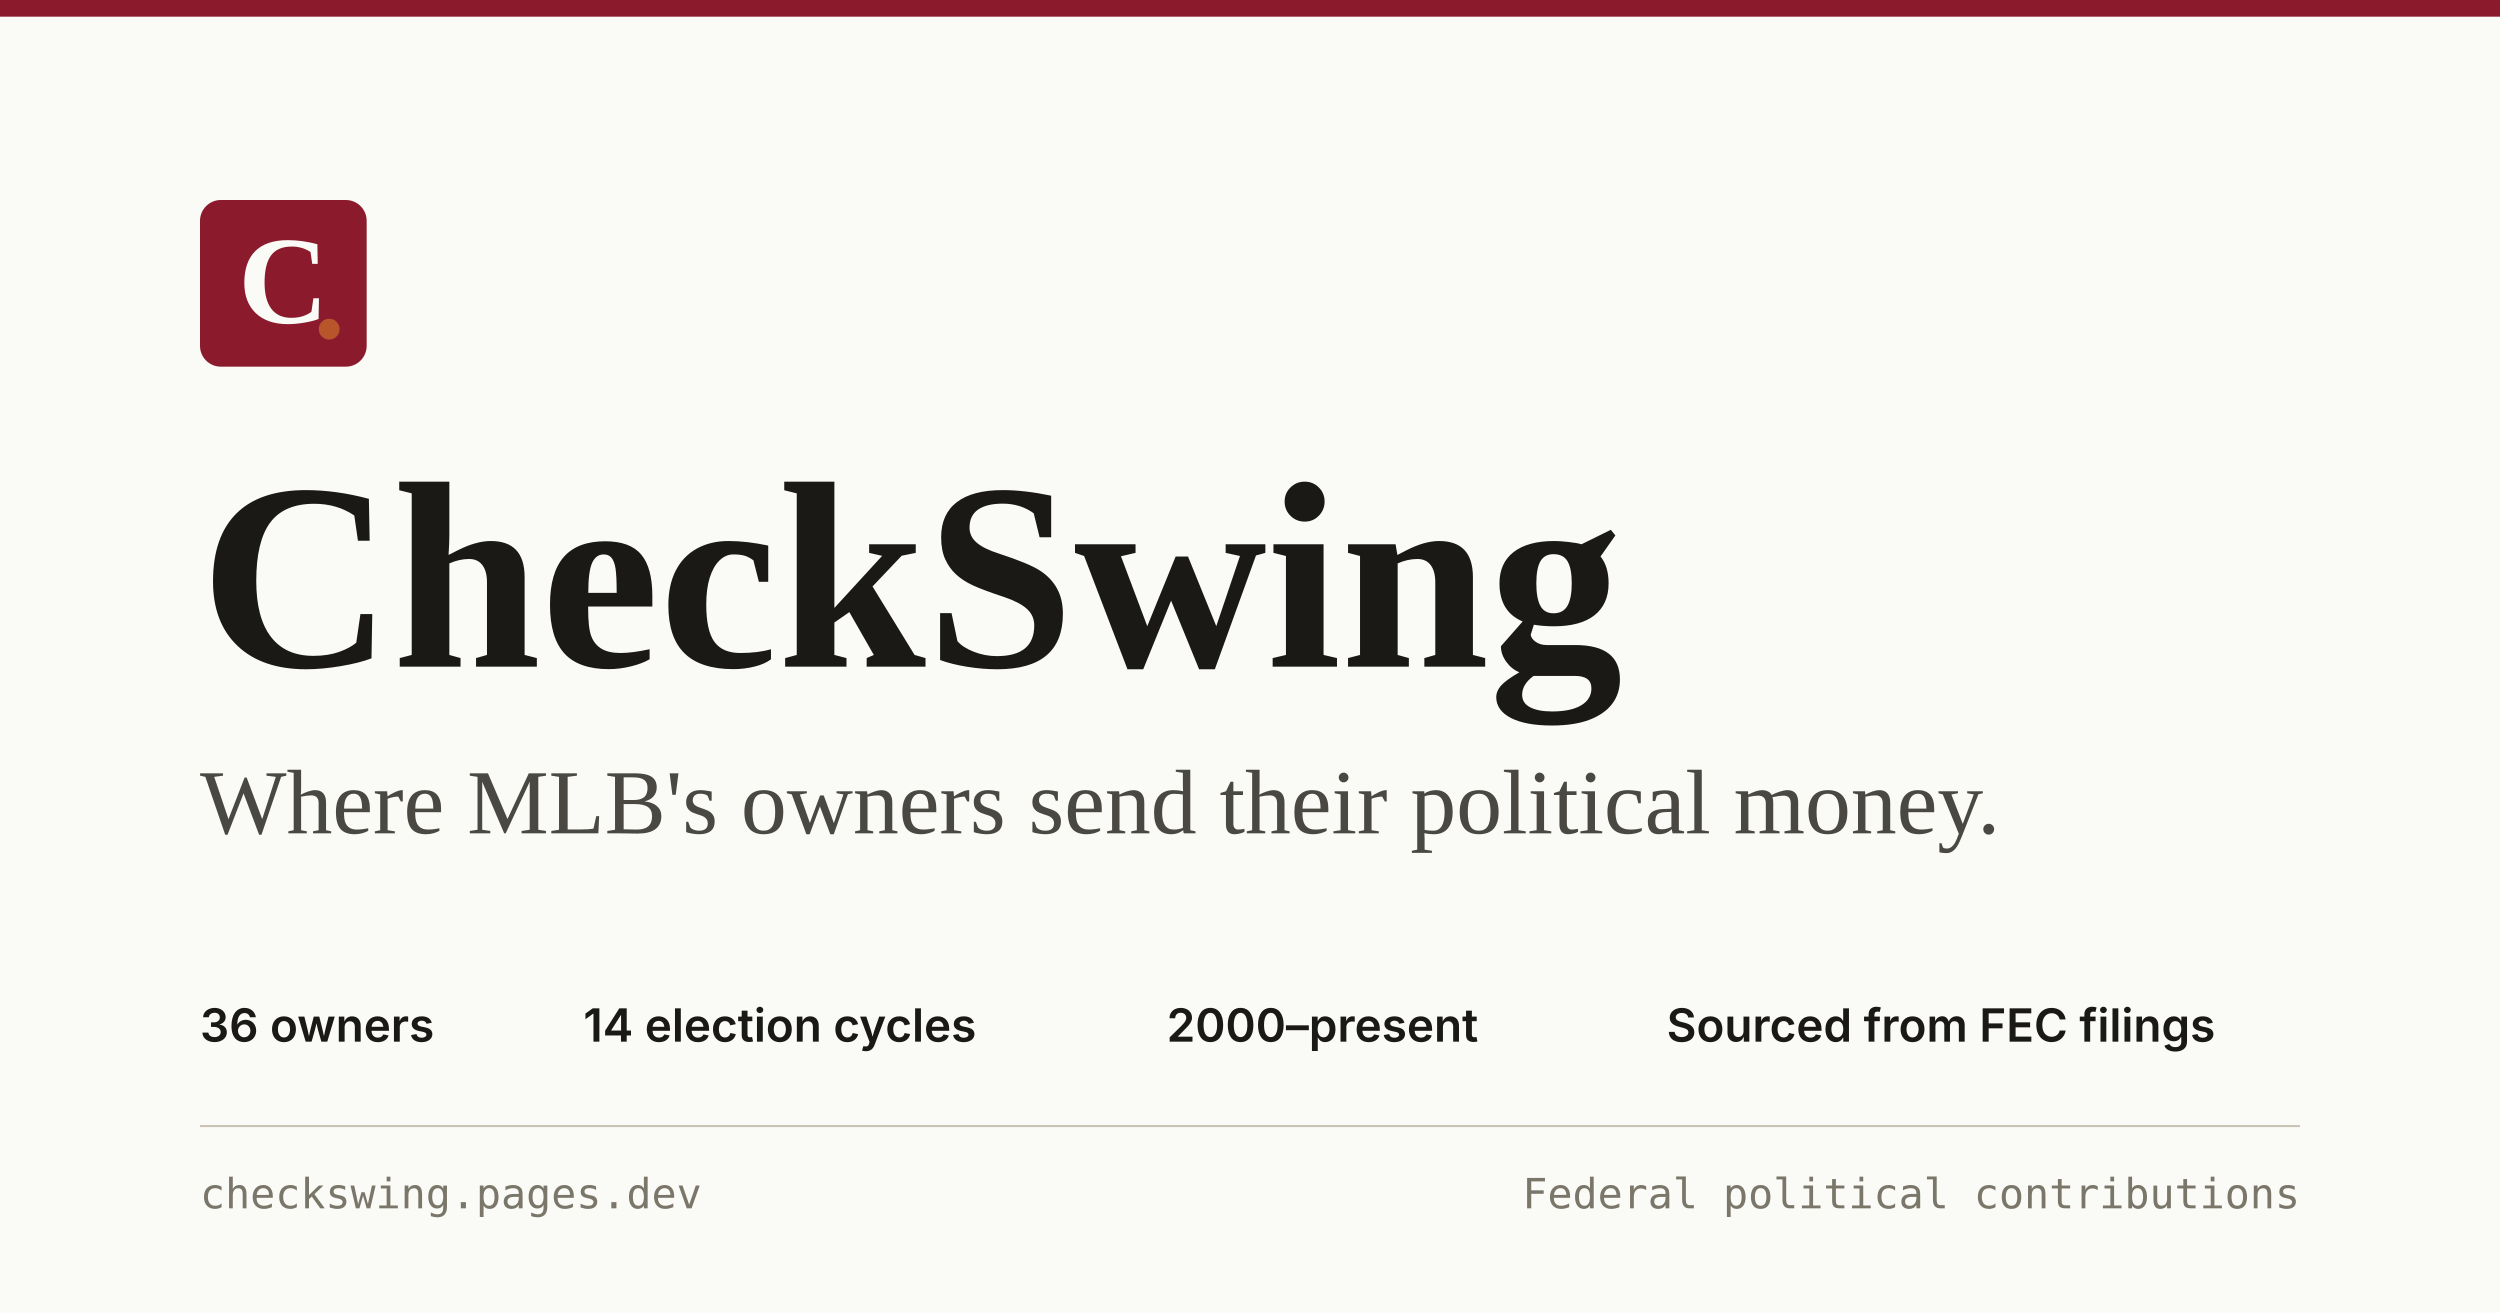
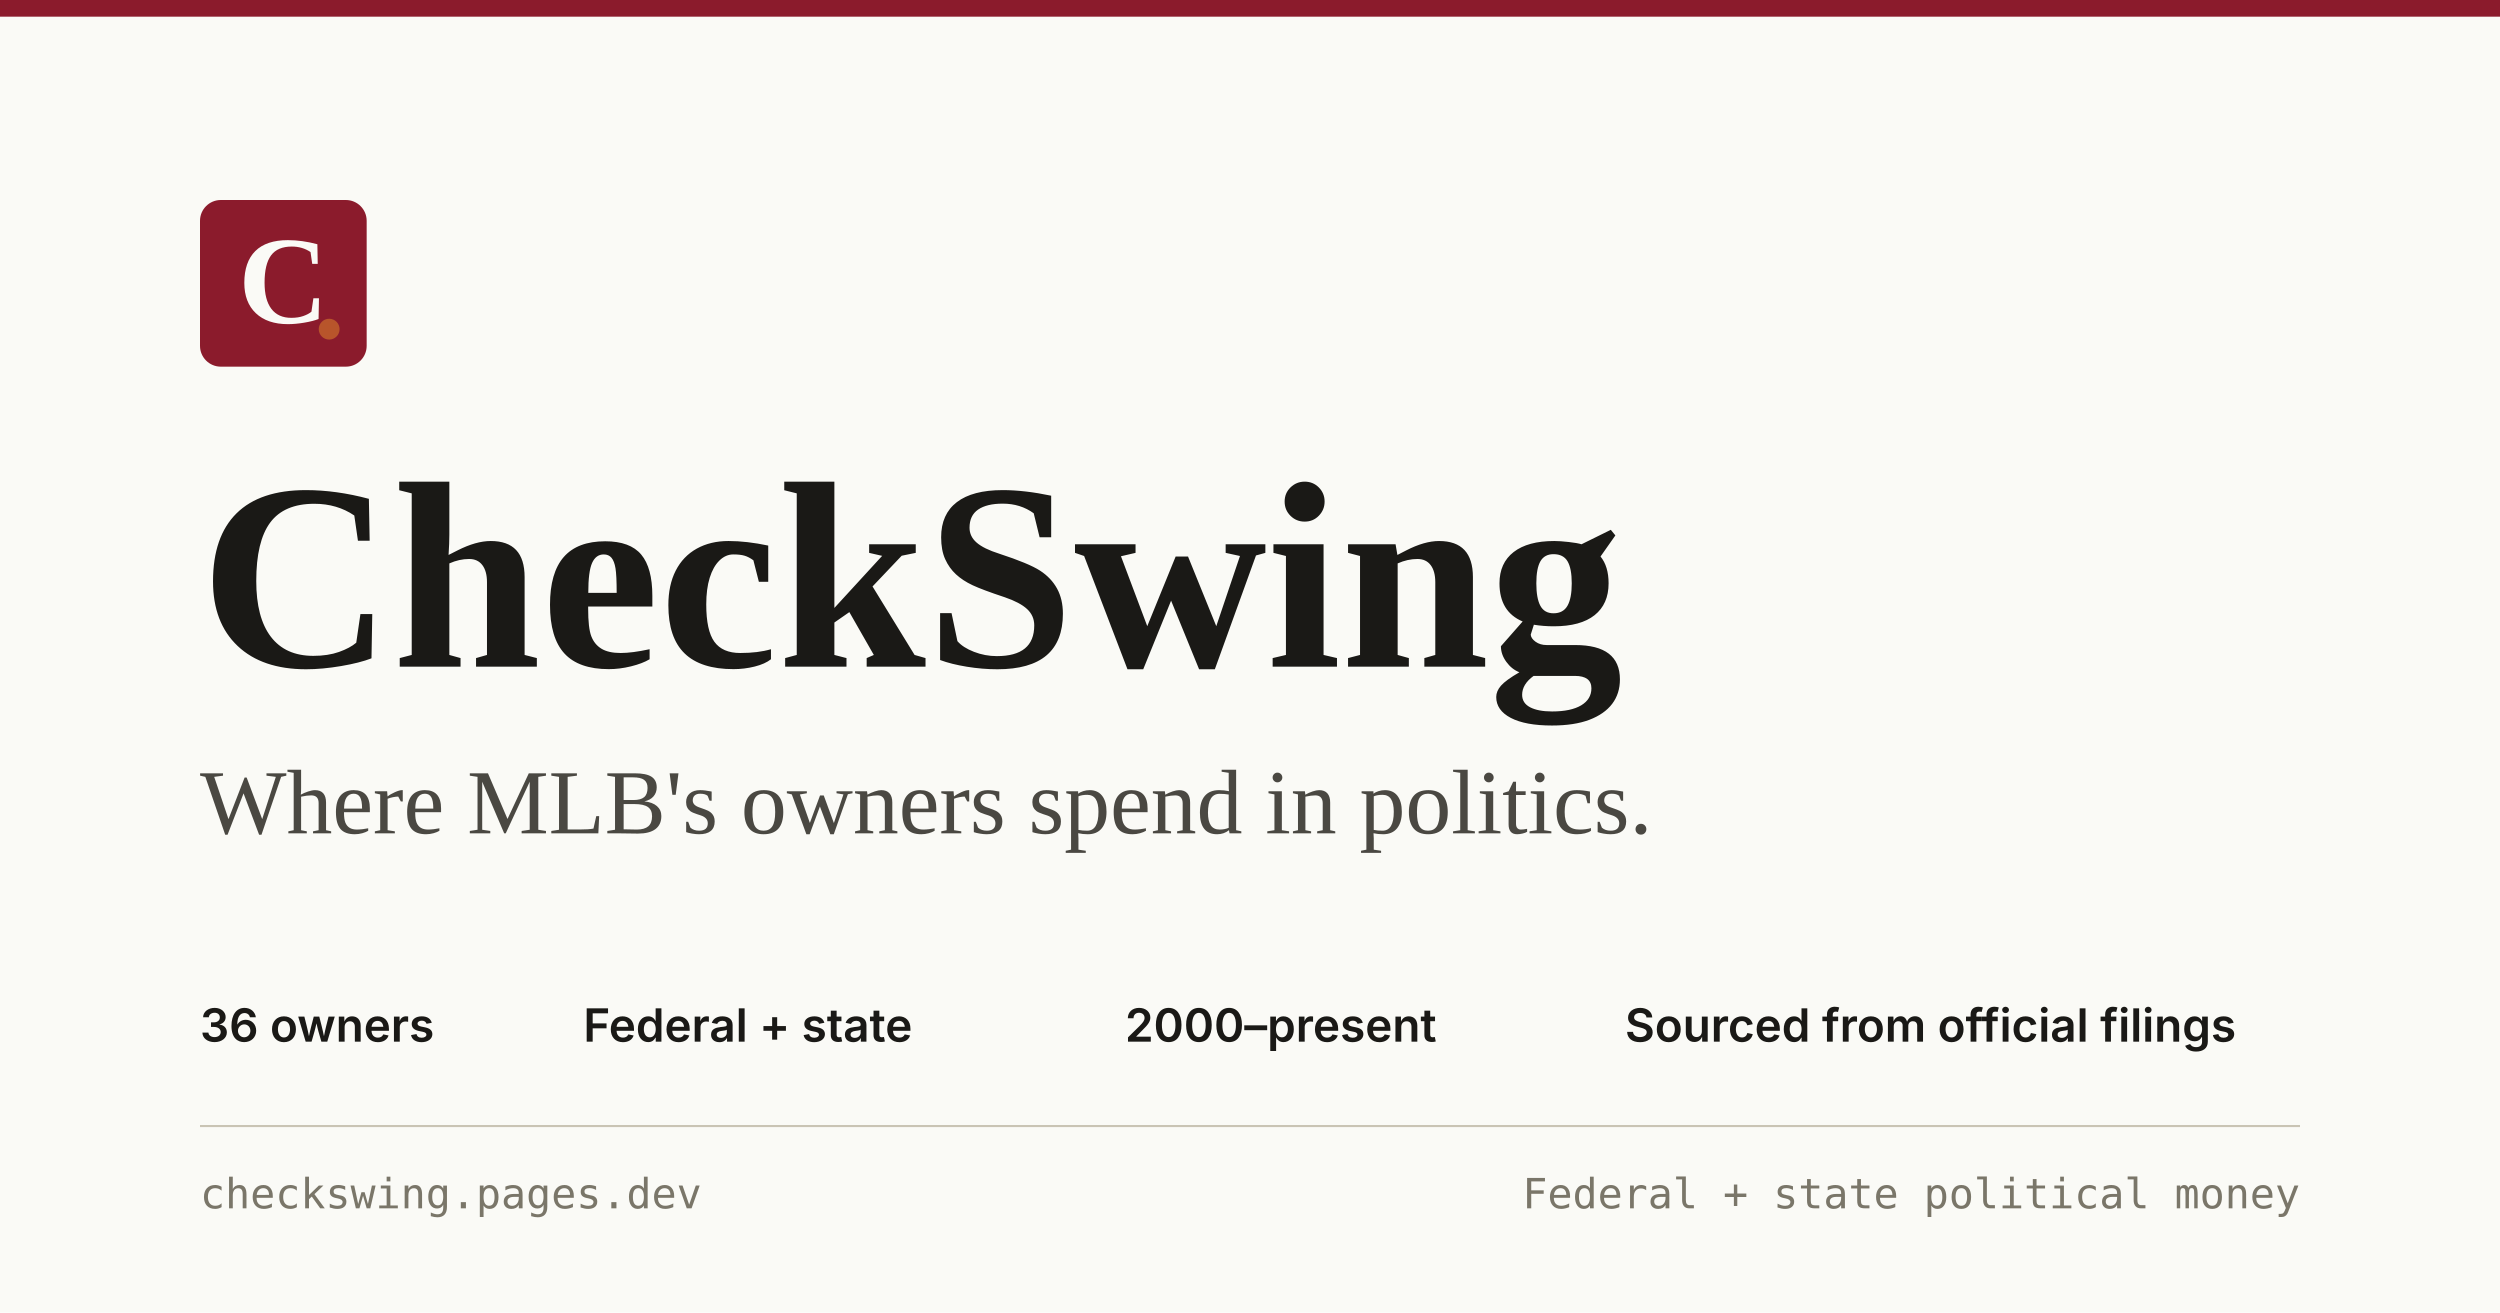
- <svg xmlns="http://www.w3.org/2000/svg" viewBox="0 0 1200 630" role="img" aria-label="CheckSwing — federal political contributions by MLB owners">
+ <svg xmlns="http://www.w3.org/2000/svg" viewBox="0 0 1200 630" role="img" aria-label="CheckSwing — federal and state political contributions by MLB owners">
  <rect width="1200" height="630" fill="#FAFAF6" />
  <rect x="0" y="0" width="1200" height="8" fill="#8B1B2C" />
  <g transform="translate(96 96)">
    <rect width="80" height="80" rx="10" ry="10" fill="#8B1B2C" />
    <text x="40" y="59" font-family="'Source Serif 4','Charter','Georgia','Times New Roman',serif" font-size="60" font-weight="700" text-anchor="middle" fill="#FAFAF6">C</text>
    <circle cx="62" cy="62" r="5" fill="#B8552B" />
  </g>
  <text x="96" y="320" font-family="'Source Serif 4','Charter','Georgia','Times New Roman',serif" font-size="128" font-weight="700" fill="#1A1916">CheckSwing</text>
-   <text x="96" y="400" font-family="'Source Serif 4','Charter','Georgia','Times New Roman',serif" font-size="44" font-weight="500" fill="#4A4842">Where MLB's owners send their political money.</text>
+   <text x="96" y="400" font-family="'Source Serif 4','Charter','Georgia','Times New Roman',serif" font-size="44" font-weight="500" fill="#4A4842">Where MLB's owners spend in politics.</text>
  <g font-family="'Inter','Helvetica Neue','Arial',sans-serif" fill="#7A7669" font-size="22">
    <text x="96" y="500" font-weight="600" fill="#1A1916">36 owners</text>
-     <text x="280" y="500" font-weight="600" fill="#1A1916">14 election cycles</text>
-     <text x="560" y="500" font-weight="600" fill="#1A1916">2000–present</text>
-     <text x="800" y="500" font-weight="600" fill="#1A1916">Sourced from FEC filings</text>
+     <text x="280" y="500" font-weight="600" fill="#1A1916">Federal + state</text>
+     <text x="540" y="500" font-weight="600" fill="#1A1916">2000–present</text>
+     <text x="780" y="500" font-weight="600" fill="#1A1916">Sourced from official filings</text>
  </g>
  <rect x="96" y="540" width="1008" height="1" fill="#C9C4B4" />
  <text x="96" y="580" font-family="'JetBrains Mono','Menlo','Consolas',monospace" font-size="20" fill="#7A7669">checkswing.pages.dev</text>
-   <text x="1104" y="580" font-family="'JetBrains Mono','Menlo','Consolas',monospace" font-size="20" fill="#7A7669" text-anchor="end">Federal political contributions</text>
+   <text x="1104" y="580" font-family="'JetBrains Mono','Menlo','Consolas',monospace" font-size="20" fill="#7A7669" text-anchor="end">Federal + state political money</text>
</svg>
